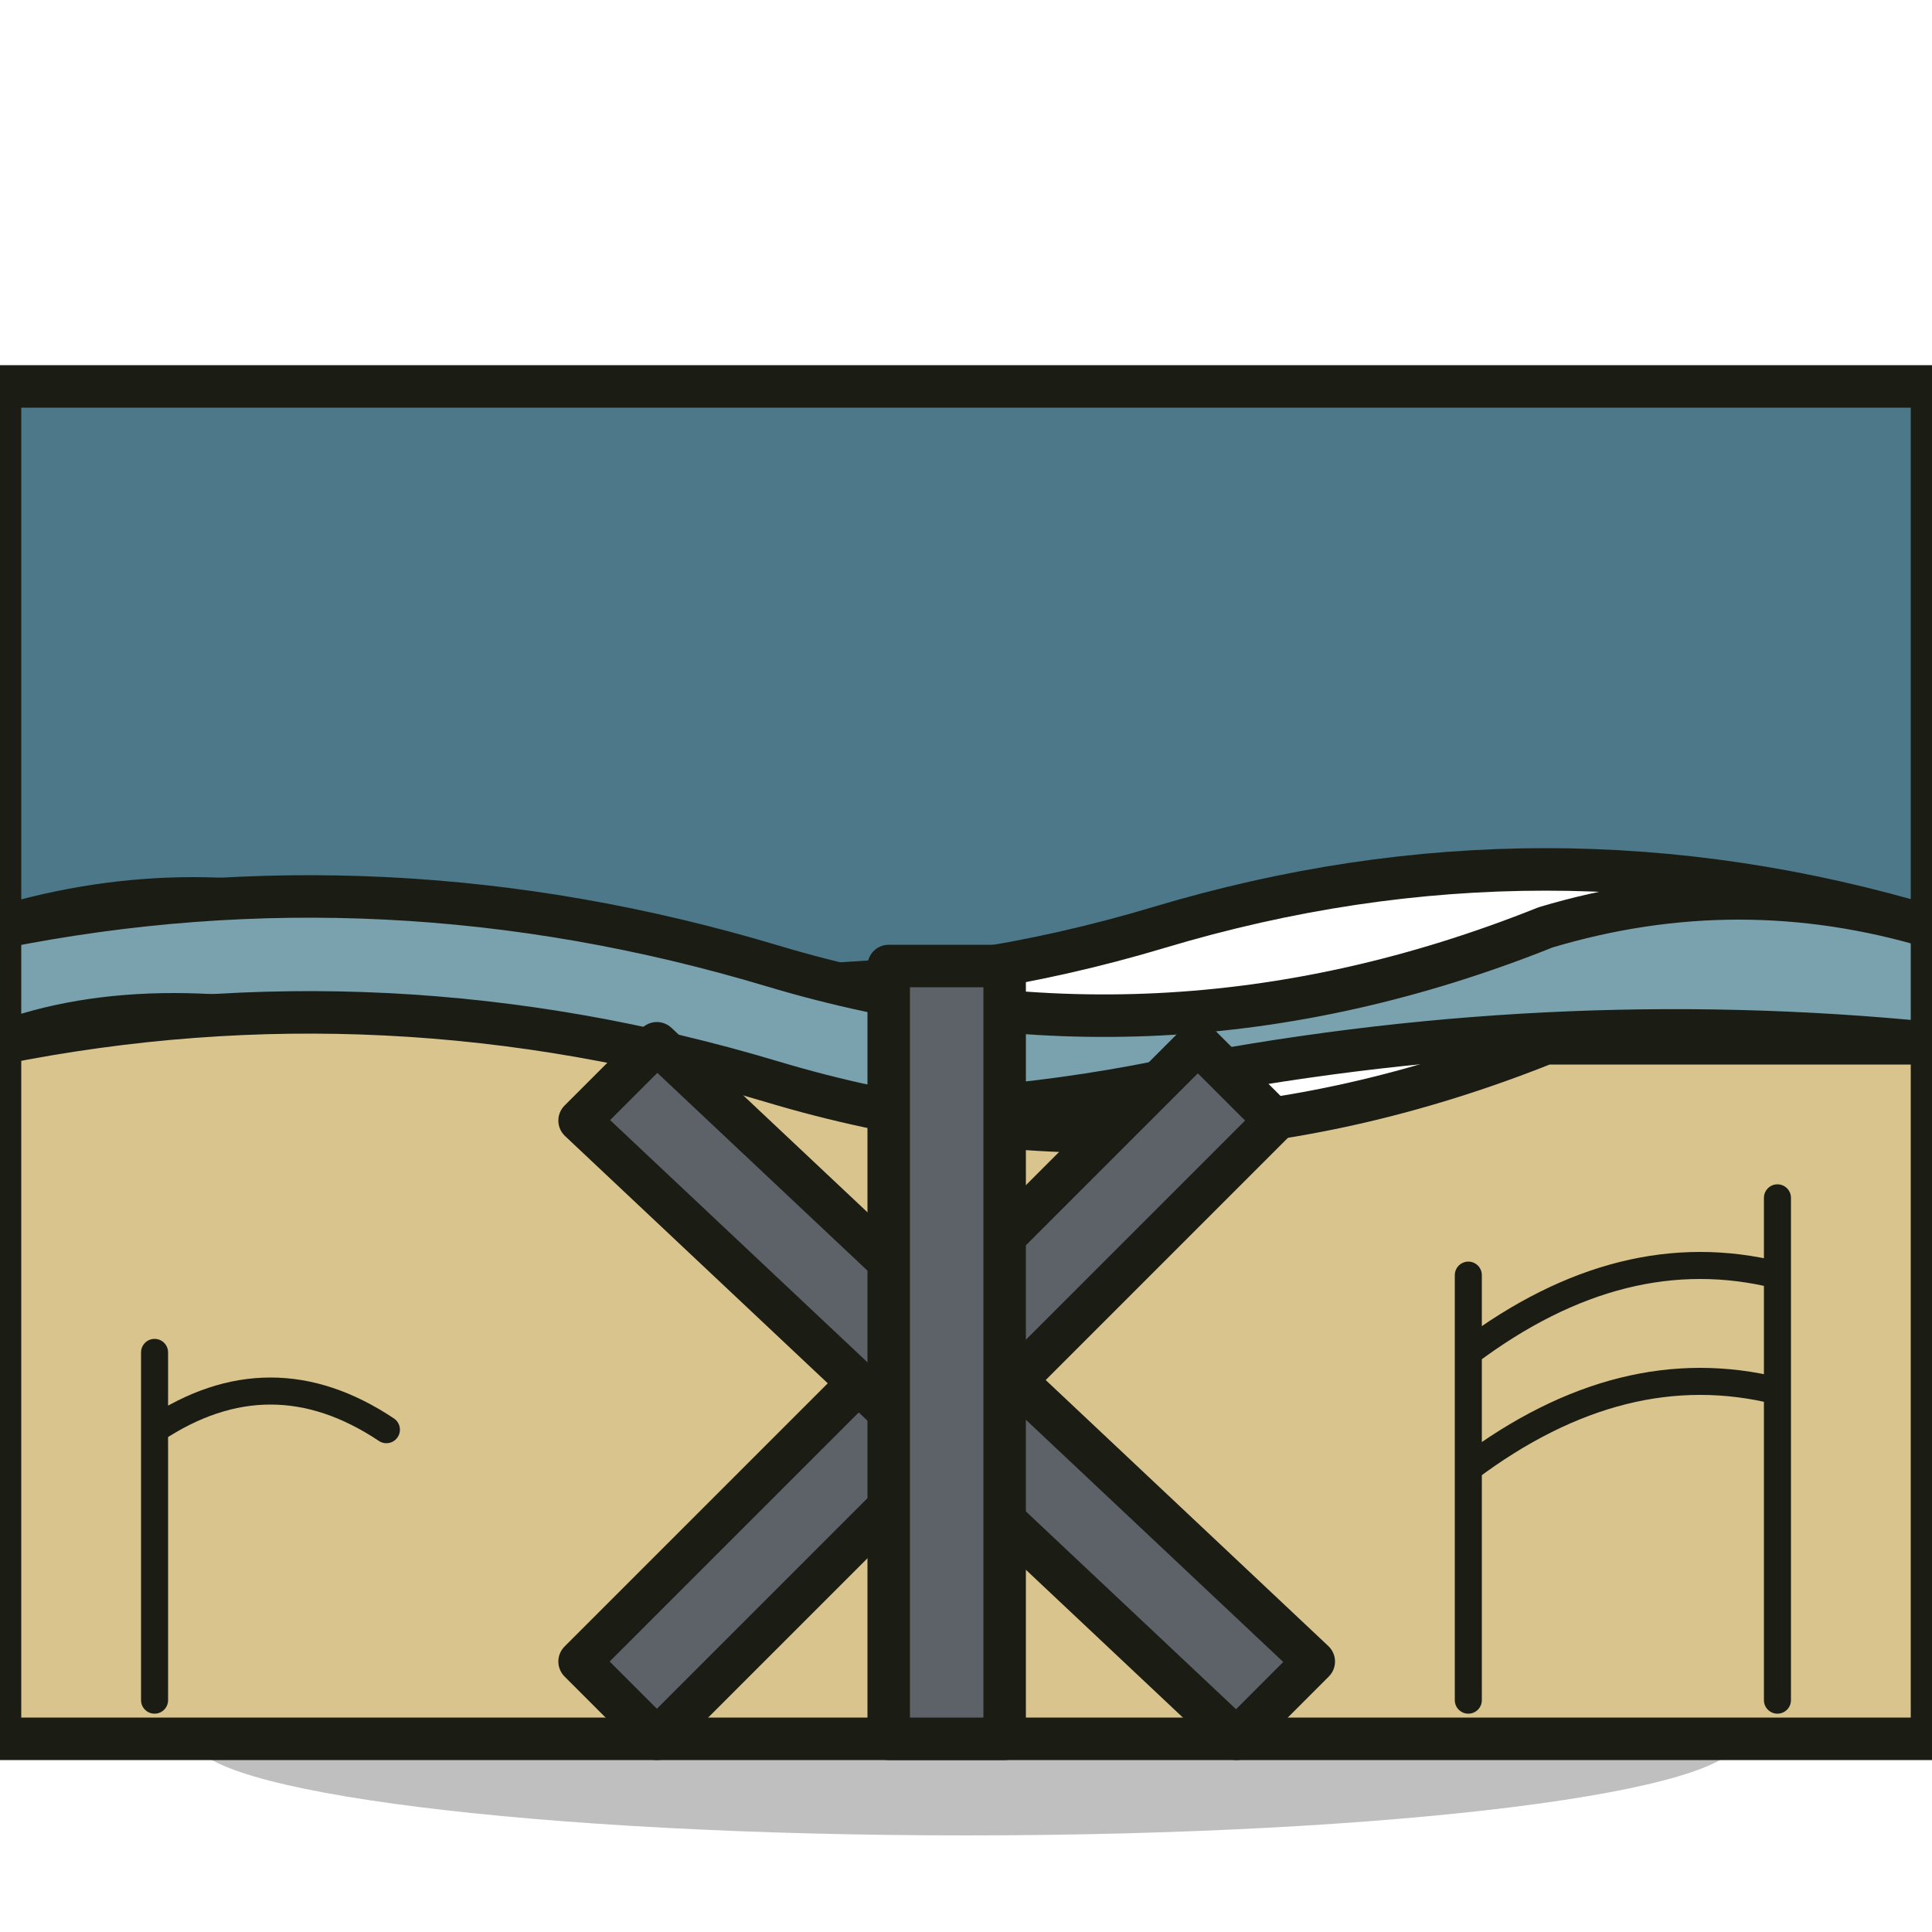
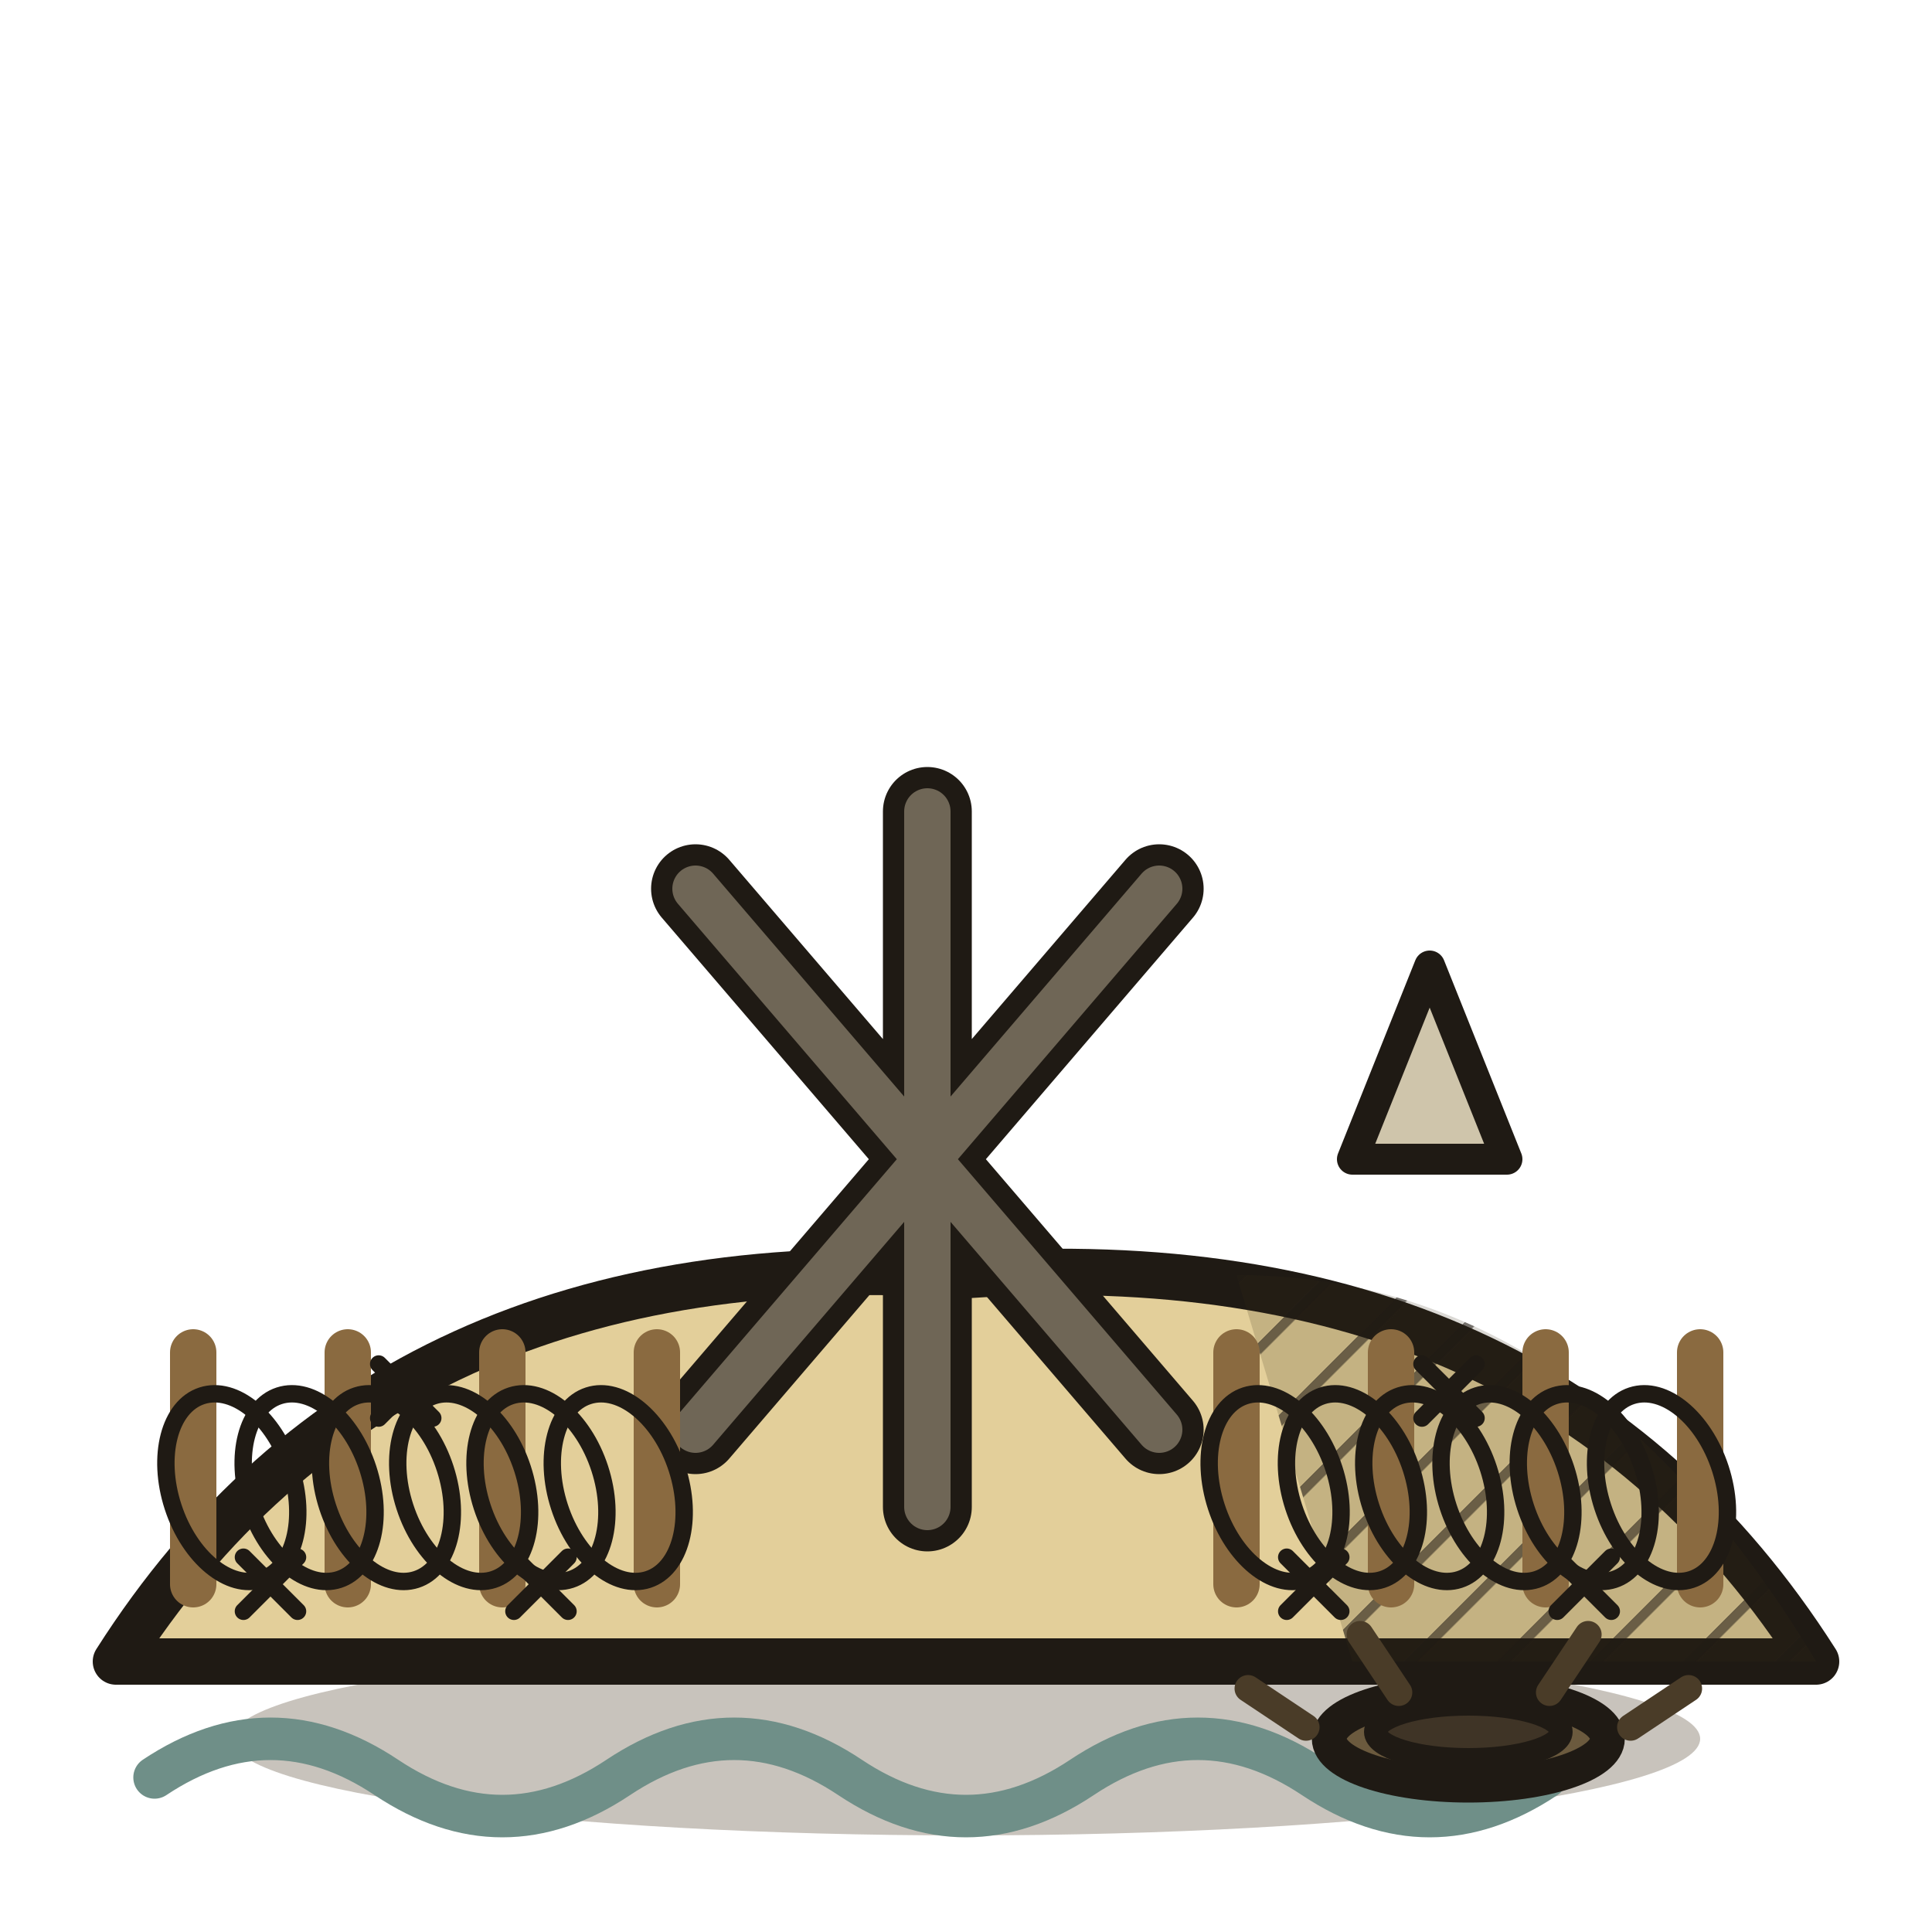
<svg xmlns="http://www.w3.org/2000/svg" viewBox="0 0 100 100">
-   <style>g{stroke:#1b1d14;stroke-width:2.2;stroke-linejoin:round;stroke-linecap:round}.n{fill:none}.sh{fill:rgba(0,0,0,.25);stroke:none}.dk{fill:#2b2d23}.mt{fill:#5d6268}.wd{fill:#8a5a32}.wd2{fill:#6e4526}.tr{fill:#3d5a2a}.tr2{fill:#55773a}.gr{fill:#86934e}.wh{fill:#d3b25a}.cn{fill:#a19d90}.cn2{fill:#7f7b70}.rf{fill:#8b4632}.wl{fill:#d2c39b}.wa{fill:#4c7889}.wa2{fill:#79a2ae}.sd{fill:#d9c48e}.br{fill:#9b5a3c}.rd{fill:#6c6963}.cv{fill:#cdbf98}.gl{fill:#a9c1c6}.rw{fill:#8e2a16}.ol{fill:#6b7340}.ol2{fill:#555c30}.hot{fill:#d8452c}.gd{fill:#d8b34a}.wt{fill:#ece6d2}.ln{fill:none;stroke-width:1.4}.th{fill:none;stroke-width:3.2}.hi{fill:none;stroke:rgba(255,255,255,.4);stroke-width:1.6}.ds{fill:none;stroke-dasharray:5 4;stroke:#ece6d2;stroke-width:2.4}</style>
-   <g>
-     <ellipse class="sh" cx="50" cy="90" rx="40" ry="5" />
-     <path class="wa" d="M0 20 H100 V48 Q80 42 60 48 Q40 54 20 48 Q10 45 0 48 Z" />
-     <path class="wa2" d="M0 48 Q20 44 40 50 Q60 56 80 48 Q90 45 100 48 V54 Q80 52 60 56 Q40 60 20 54 Q8 51 0 54 Z" />
-     <path class="sd" d="M0 54 Q20 50 40 56 Q60 62 80 54 L100 54 V90 H0 Z" />
-     <path class="mt" d="M30 86 L62 54 L66 58 L34 90 Z" />
-     <path class="mt" d="M34 54 L68 86 L64 90 L30 58 Z" />
-     <path class="mt" d="M46 50 H52 V90 H46 Z" />
-     <path class="ln" d="M76 88 V66 M92 88 V62 M76 70 Q84 64 92 66 M76 76 Q84 70 92 72" />
-     <path class="ln" d="M8 88 V70 M8 74 Q14 70 20 74" />
-   </g>
+   <defs>
+     <pattern id="h" width="3.4" height="3.4" patternUnits="userSpaceOnUse" patternTransform="rotate(45)">
+       <rect width="3.4" height="3.4" fill="rgba(60,45,25,.18)" />
+       <line x1="0" y1="0" x2="0" y2="3.4" stroke="#1f1a14" stroke-width="1" opacity=".55" />
+     </pattern>
+     <pattern id="hd" width="3" height="3" patternUnits="userSpaceOnUse" patternTransform="rotate(45)">
+       <rect width="3" height="3" fill="#5c5142" />
+       <line x1="0" y1="0" x2="0" y2="3" stroke="#1f1a14" stroke-width="1.1" />
+     </pattern>
+   </defs>
+   <ellipse cx="50" cy="90" rx="38" ry="5" fill="rgba(60,40,15,.28)" />
+   <path d="M6 86 Q20 64 50 66 Q80 64 94 86 Z" fill="#e3cf9a" stroke="#1f1a14" stroke-width="2.4" stroke-linejoin="round" stroke-linecap="round" />
+   <path d="M64 66 Q82 66 94 86 H70 Z" fill="url(#h)" />
+   <path d="M8 92 q6 -4 12 0 t12 0 t12 0 t12 0 t12 0 t12 0" fill="none" stroke="#6f8f88" stroke-width="2.2" stroke-linecap="round" stroke-linejoin="round" opacity="1" />
+   <path d="M36 74 L60 46 M60 74 L36 46 M48 78 V42" fill="none" stroke="#1f1a14" stroke-width="4.6" stroke-linecap="round" stroke-linejoin="round" opacity="1" />
+   <path d="M36 74 L60 46 M60 74 L36 46 M48 78 V42" fill="none" stroke="#6f6656" stroke-width="2.4" stroke-linecap="round" stroke-linejoin="round" opacity="1" />
+   <path d="M70 60 l4 -10 4 10 Z" fill="#cfc5ab" stroke="#1f1a14" stroke-width="1.6" stroke-linejoin="round" stroke-linecap="round" />
+   <path d="M10 82 V70" fill="none" stroke="#8a6a40" stroke-width="2.4" stroke-linecap="round" stroke-linejoin="round" opacity="1" />
+   <path d="M18 82 V70" fill="none" stroke="#8a6a40" stroke-width="2.4" stroke-linecap="round" stroke-linejoin="round" opacity="1" />
+   <path d="M26 82 V70" fill="none" stroke="#8a6a40" stroke-width="2.4" stroke-linecap="round" stroke-linejoin="round" opacity="1" />
+   <path d="M34 82 V70" fill="none" stroke="#8a6a40" stroke-width="2.4" stroke-linecap="round" stroke-linejoin="round" opacity="1" />
+   <ellipse cx="12" cy="77.0" rx="3.2" ry="5.0" transform="rotate(-18 12 77.0)" fill="none" stroke="#1f1a14" stroke-width=".9" />
+   <ellipse cx="16" cy="77.0" rx="3.2" ry="5.0" transform="rotate(-18 16 77.0)" fill="none" stroke="#1f1a14" stroke-width=".9" />
+   <ellipse cx="20" cy="77.0" rx="3.2" ry="5.0" transform="rotate(-18 20 77.0)" fill="none" stroke="#1f1a14" stroke-width=".9" />
+   <ellipse cx="24" cy="77.0" rx="3.2" ry="5.0" transform="rotate(-18 24 77.0)" fill="none" stroke="#1f1a14" stroke-width=".9" />
+   <ellipse cx="28" cy="77.0" rx="3.2" ry="5.0" transform="rotate(-18 28 77.0)" fill="none" stroke="#1f1a14" stroke-width=".9" />
+   <ellipse cx="32" cy="77.0" rx="3.2" ry="5.0" transform="rotate(-18 32 77.0)" fill="none" stroke="#1f1a14" stroke-width=".9" />
+   <path d="M12.6 80.6 l2.8 2.8 M15.4 80.6 l-2.8 2.8" fill="none" stroke="#1f1a14" stroke-width="0.9" stroke-linecap="round" stroke-linejoin="round" opacity="1" />
+   <path d="M19.6 70.6 l2.8 2.8 M22.4 70.6 l-2.8 2.8" fill="none" stroke="#1f1a14" stroke-width="0.9" stroke-linecap="round" stroke-linejoin="round" opacity="1" />
+   <path d="M26.6 80.6 l2.8 2.8 M29.4 80.6 l-2.8 2.8" fill="none" stroke="#1f1a14" stroke-width="0.9" stroke-linecap="round" stroke-linejoin="round" opacity="1" />
+   <path d="M64 82 V70" fill="none" stroke="#8a6a40" stroke-width="2.4" stroke-linecap="round" stroke-linejoin="round" opacity="1" />
+   <path d="M72 82 V70" fill="none" stroke="#8a6a40" stroke-width="2.4" stroke-linecap="round" stroke-linejoin="round" opacity="1" />
+   <path d="M80 82 V70" fill="none" stroke="#8a6a40" stroke-width="2.4" stroke-linecap="round" stroke-linejoin="round" opacity="1" />
+   <path d="M88 82 V70" fill="none" stroke="#8a6a40" stroke-width="2.4" stroke-linecap="round" stroke-linejoin="round" opacity="1" />
+   <ellipse cx="66" cy="77.0" rx="3.2" ry="5.0" transform="rotate(-18 66 77.0)" fill="none" stroke="#1f1a14" stroke-width=".9" />
+   <ellipse cx="70" cy="77.0" rx="3.2" ry="5.0" transform="rotate(-18 70 77.0)" fill="none" stroke="#1f1a14" stroke-width=".9" />
+   <ellipse cx="74" cy="77.0" rx="3.2" ry="5.0" transform="rotate(-18 74 77.0)" fill="none" stroke="#1f1a14" stroke-width=".9" />
+   <ellipse cx="78" cy="77.0" rx="3.2" ry="5.0" transform="rotate(-18 78 77.0)" fill="none" stroke="#1f1a14" stroke-width=".9" />
+   <ellipse cx="82" cy="77.0" rx="3.2" ry="5.0" transform="rotate(-18 82 77.0)" fill="none" stroke="#1f1a14" stroke-width=".9" />
+   <ellipse cx="86" cy="77.0" rx="3.2" ry="5.0" transform="rotate(-18 86 77.0)" fill="none" stroke="#1f1a14" stroke-width=".9" />
+   <path d="M66.6 80.6 l2.8 2.8 M69.4 80.6 l-2.8 2.8" fill="none" stroke="#1f1a14" stroke-width="0.9" stroke-linecap="round" stroke-linejoin="round" opacity="1" />
+   <path d="M73.6 70.6 l2.8 2.8 M76.4 70.6 l-2.8 2.8" fill="none" stroke="#1f1a14" stroke-width="0.9" stroke-linecap="round" stroke-linejoin="round" opacity="1" />
+   <path d="M80.6 80.6 l2.8 2.8 M83.4 80.6 l-2.8 2.8" fill="none" stroke="#1f1a14" stroke-width="0.9" stroke-linecap="round" stroke-linejoin="round" opacity="1" />
+   <ellipse cx="76" cy="90" rx="7.2" ry="2.4" fill="#6b5a3e" stroke="#1f1a14" stroke-width="1.8" />
+   <ellipse cx="76" cy="89.64" rx="4.8" ry="1.44" fill="#3f3426" stroke="#1f1a14" stroke-width="1.2" />
+   <path d="M67.6 89.4 l-3 -2 M84.4 89.4 l3 -2 M72.4 87.6 l-2 -3 M80.2 87.6 l2 -3" fill="none" stroke="#4a3c28" stroke-width="1.4" stroke-linecap="round" stroke-linejoin="round" opacity="1" />
</svg>
